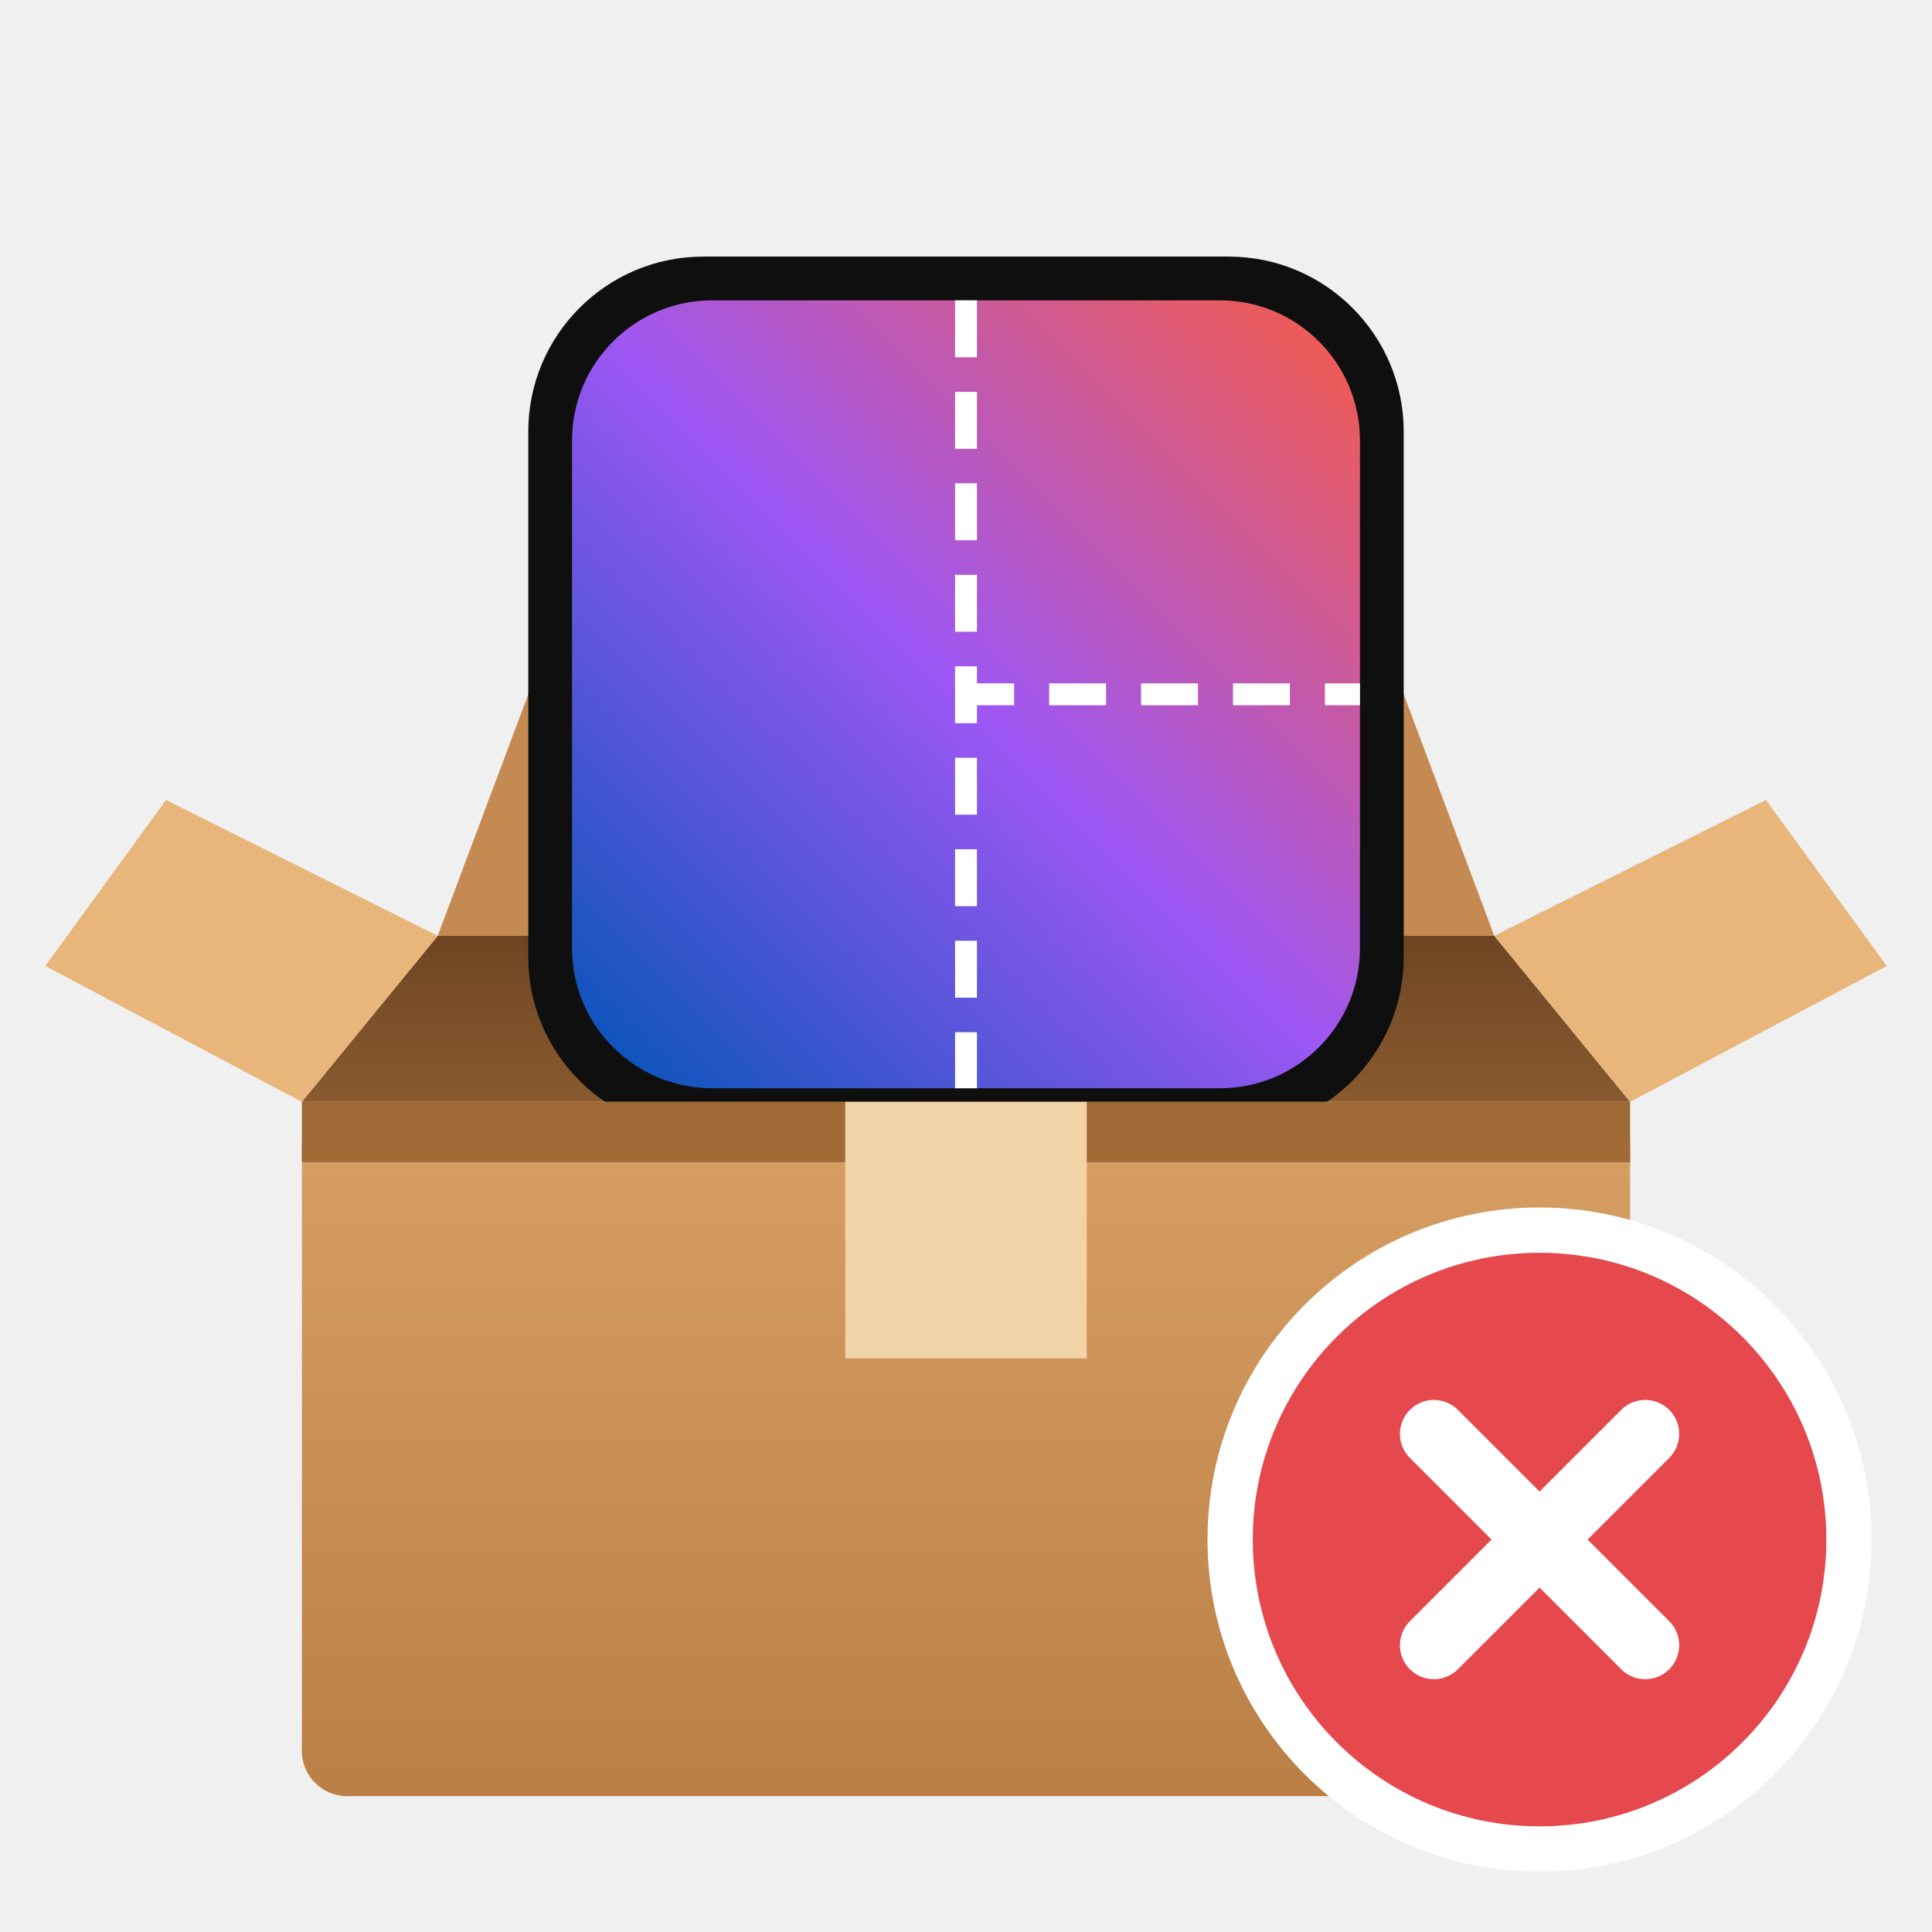
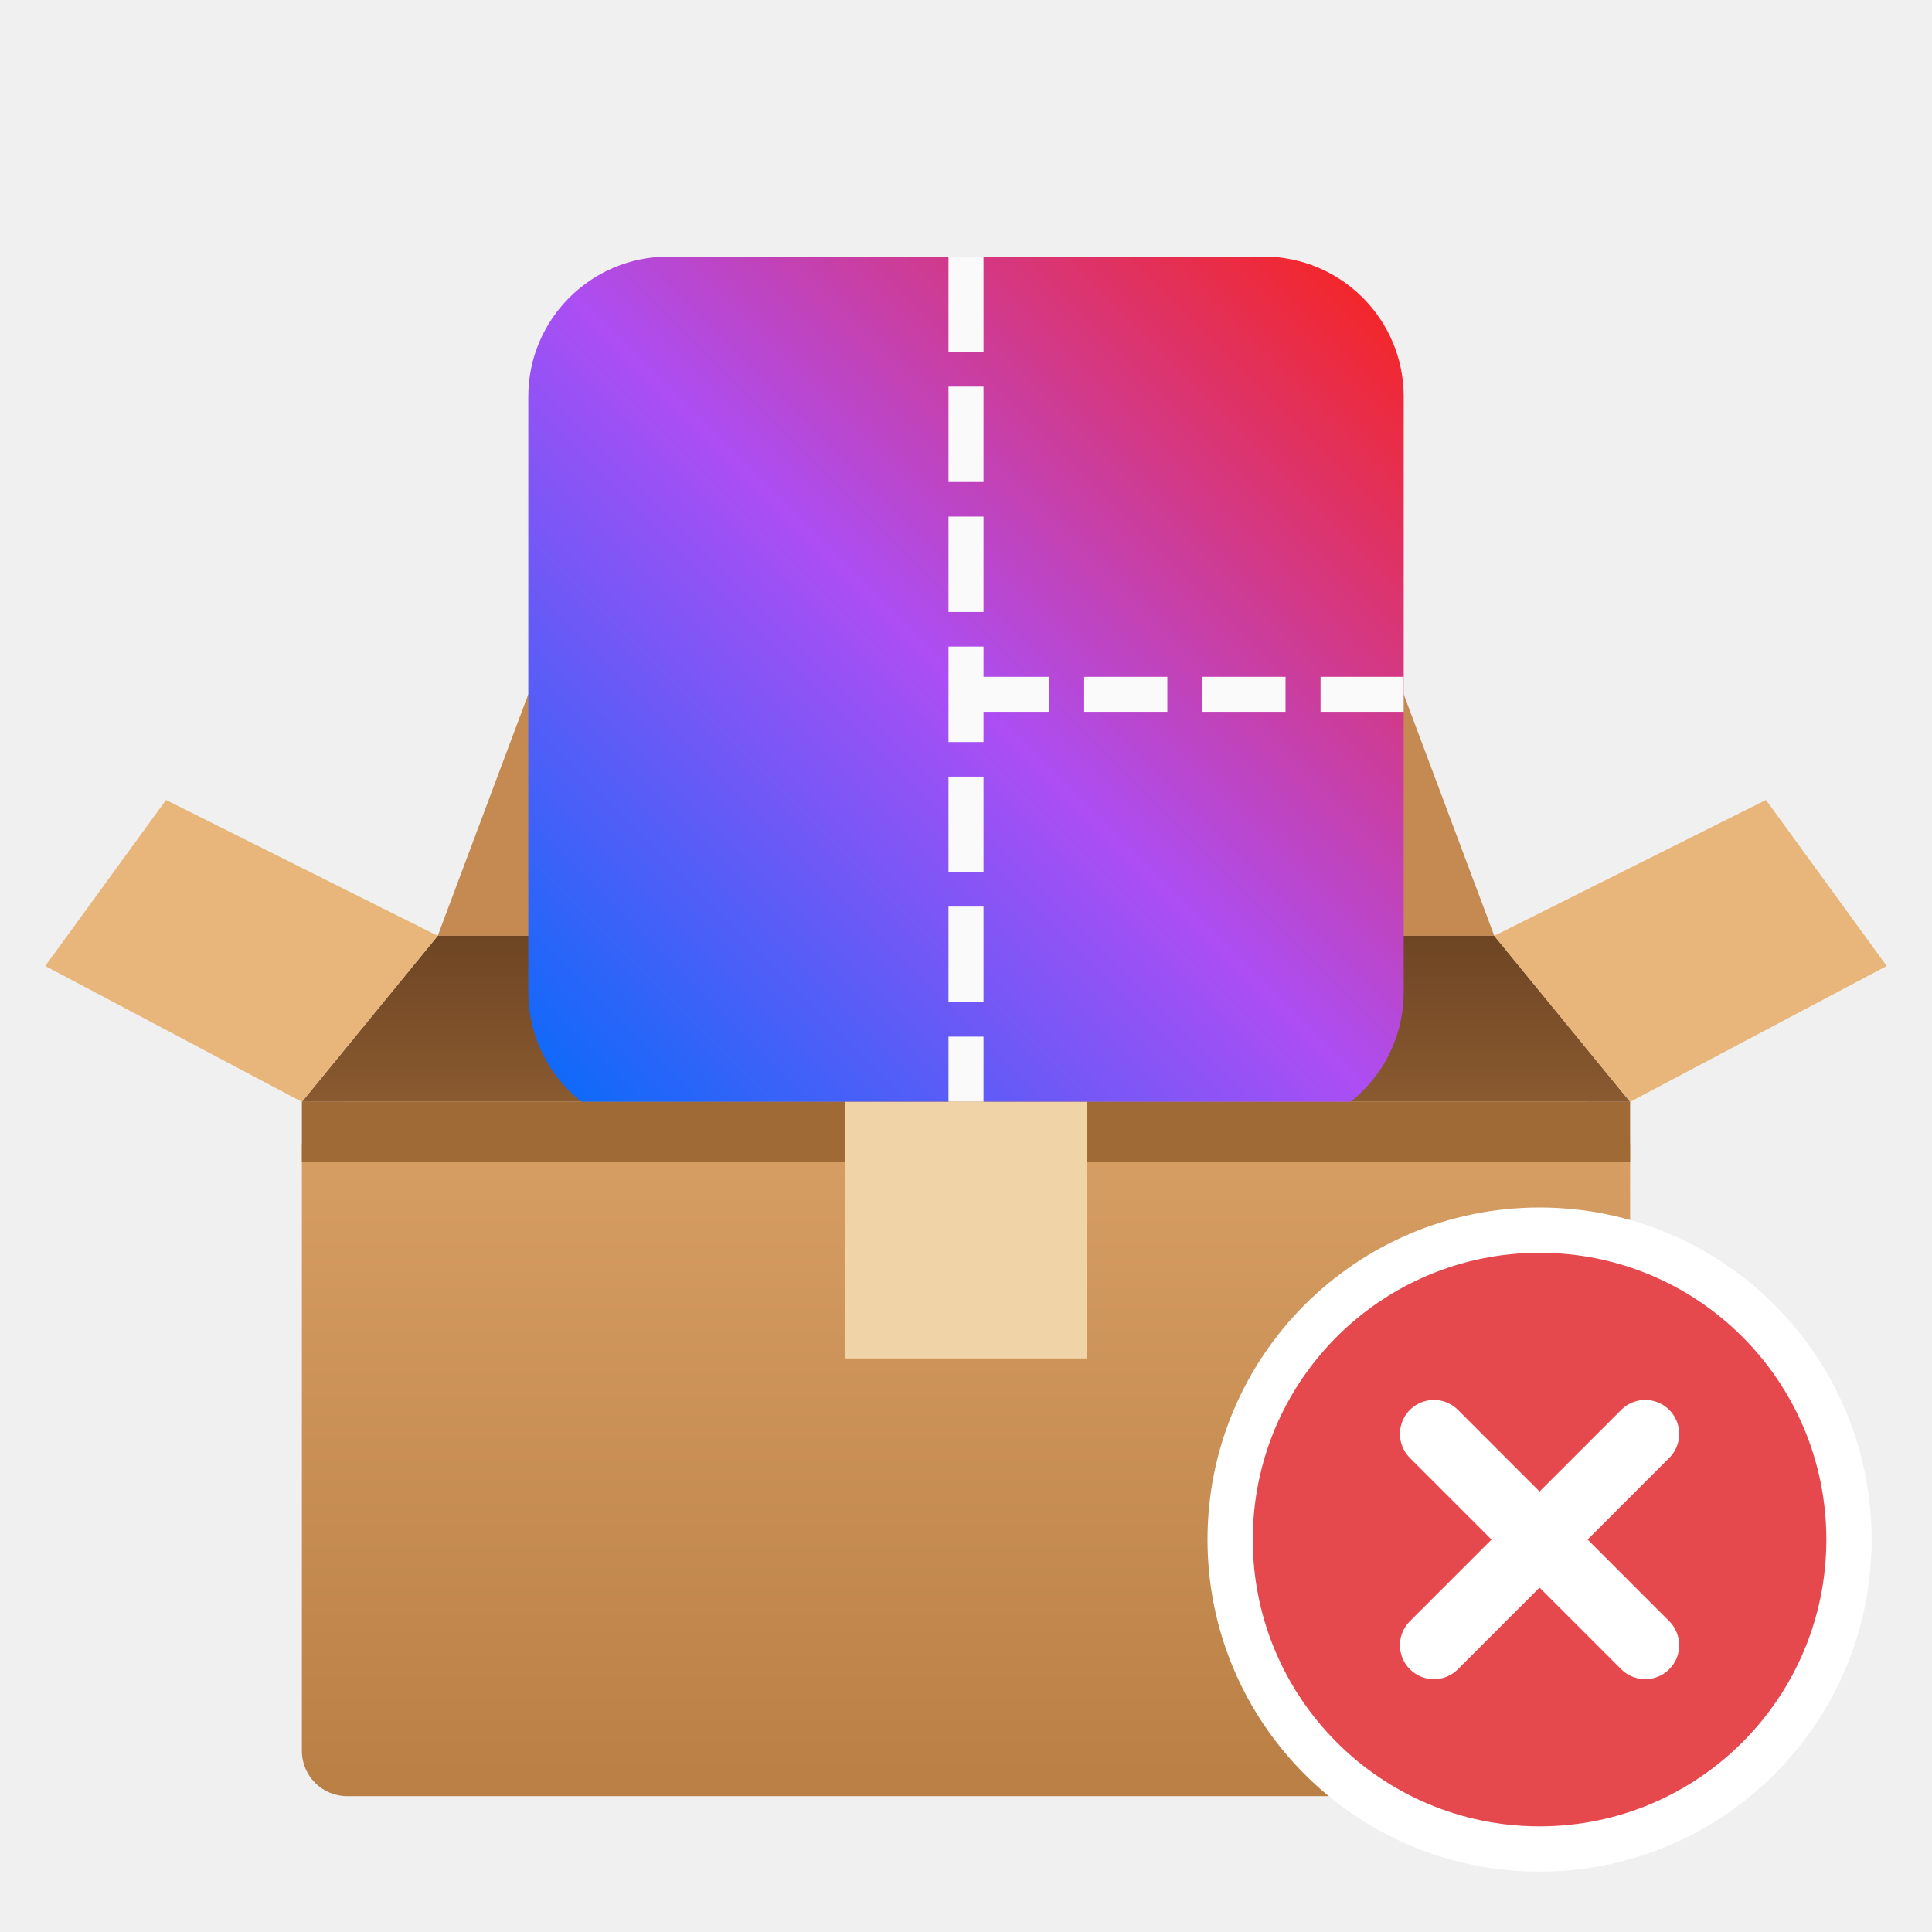
<svg xmlns="http://www.w3.org/2000/svg" width="100%" height="100%" viewBox="0 0 256 256">
  <defs>
    <linearGradient id="box-front" x1="0%" y1="0%" x2="0%" y2="100%">
      <stop offset="0%" style="stop-color: #d9a066; stop-opacity: 1" />
      <stop offset="100%" style="stop-color: #b97f45; stop-opacity: 1" />
    </linearGradient>
    <linearGradient id="box-inside" x1="0%" y1="0%" x2="0%" y2="100%">
      <stop offset="0%" style="stop-color: #6e4523; stop-opacity: 1" />
      <stop offset="100%" style="stop-color: #8a5a30; stop-opacity: 1" />
    </linearGradient>
    <linearGradient id="screen" x1="100%" y1="0%" x2="0%" y2="100%">
-       <stop offset="0%" style="stop-color: #f75c46; stop-opacity: 1" />
-       <stop offset="50%" style="stop-color: #9d57f4; stop-opacity: 1" />
-       <stop offset="100%" style="stop-color: #0054b6; stop-opacity: 1" />
+       <stop offset="0%" style="stop-color: #fa2317; stop-opacity: 1" />
+       <stop offset="50%" style="stop-color: #ac4ef4; stop-opacity: 1" />
+       <stop offset="100%" style="stop-color: #006cfa; stop-opacity: 1" />
    </linearGradient>
  </defs>
  <polygon points="58,124 198,124 186,92 70,92" fill="#c48a52" />
  <polygon points="58,124 198,124 216,146 40,146" fill="url(#box-inside)" />
  <svg x="70" y="34" width="116" height="116" viewBox="0 0 256 256">
-     <rect width="100%" height="100%" rx="20%" ry="20%" fill="#0f0f0f" />
-     <rect x="5%" y="5%" width="90%" height="90%" rx="16%" ry="16%" fill="url(#screen)" />
-     <line stroke-width="2.5%" x1="49%" y1="50%" x2="95%" y2="50%" stroke="#ffffff" stroke-dasharray="6.5% 4%" />
-     <line stroke-width="2.5%" x1="50%" y1="5%" x2="50%" y2="95%" stroke="#ffffff" stroke-dasharray="6.5% 3.95%" />
+     <rect width="100%" height="100%" rx="16%" ry="16%" fill="url(#screen)" />
+     <line x1="50%" y1="0%" x2="50%" y2="100%" stroke="#fafafa" stroke-width="4%" stroke-dasharray="10.9% 3.95%" />
+     <line x1="50%" y1="50%" x2="100%" y2="50%" stroke="#fafafa" stroke-width="4%" stroke-dasharray="9.5% 4%" />
  </svg>
  <polygon points="58,124 40,146 6,128 22,106" fill="#e8b57a" />
  <polygon points="198,124 216,146 250,128 234,106" fill="#e8b57a" />
  <rect x="40" y="146" width="176" height="92" rx="6" ry="6" fill="url(#box-front)" />
  <rect x="40" y="146" width="176" height="8" fill="#a06a36" />
  <rect x="112" y="146" width="32" height="34" fill="#f1d3a8" />
  <circle cx="204" cy="204" r="44" fill="#ffffff" />
  <circle cx="204" cy="204" r="38" fill="#e5484d" />
  <line x1="190" y1="190" x2="218" y2="218" stroke="#ffffff" stroke-width="9" stroke-linecap="round" />
  <line x1="218" y1="190" x2="190" y2="218" stroke="#ffffff" stroke-width="9" stroke-linecap="round" />
</svg>
